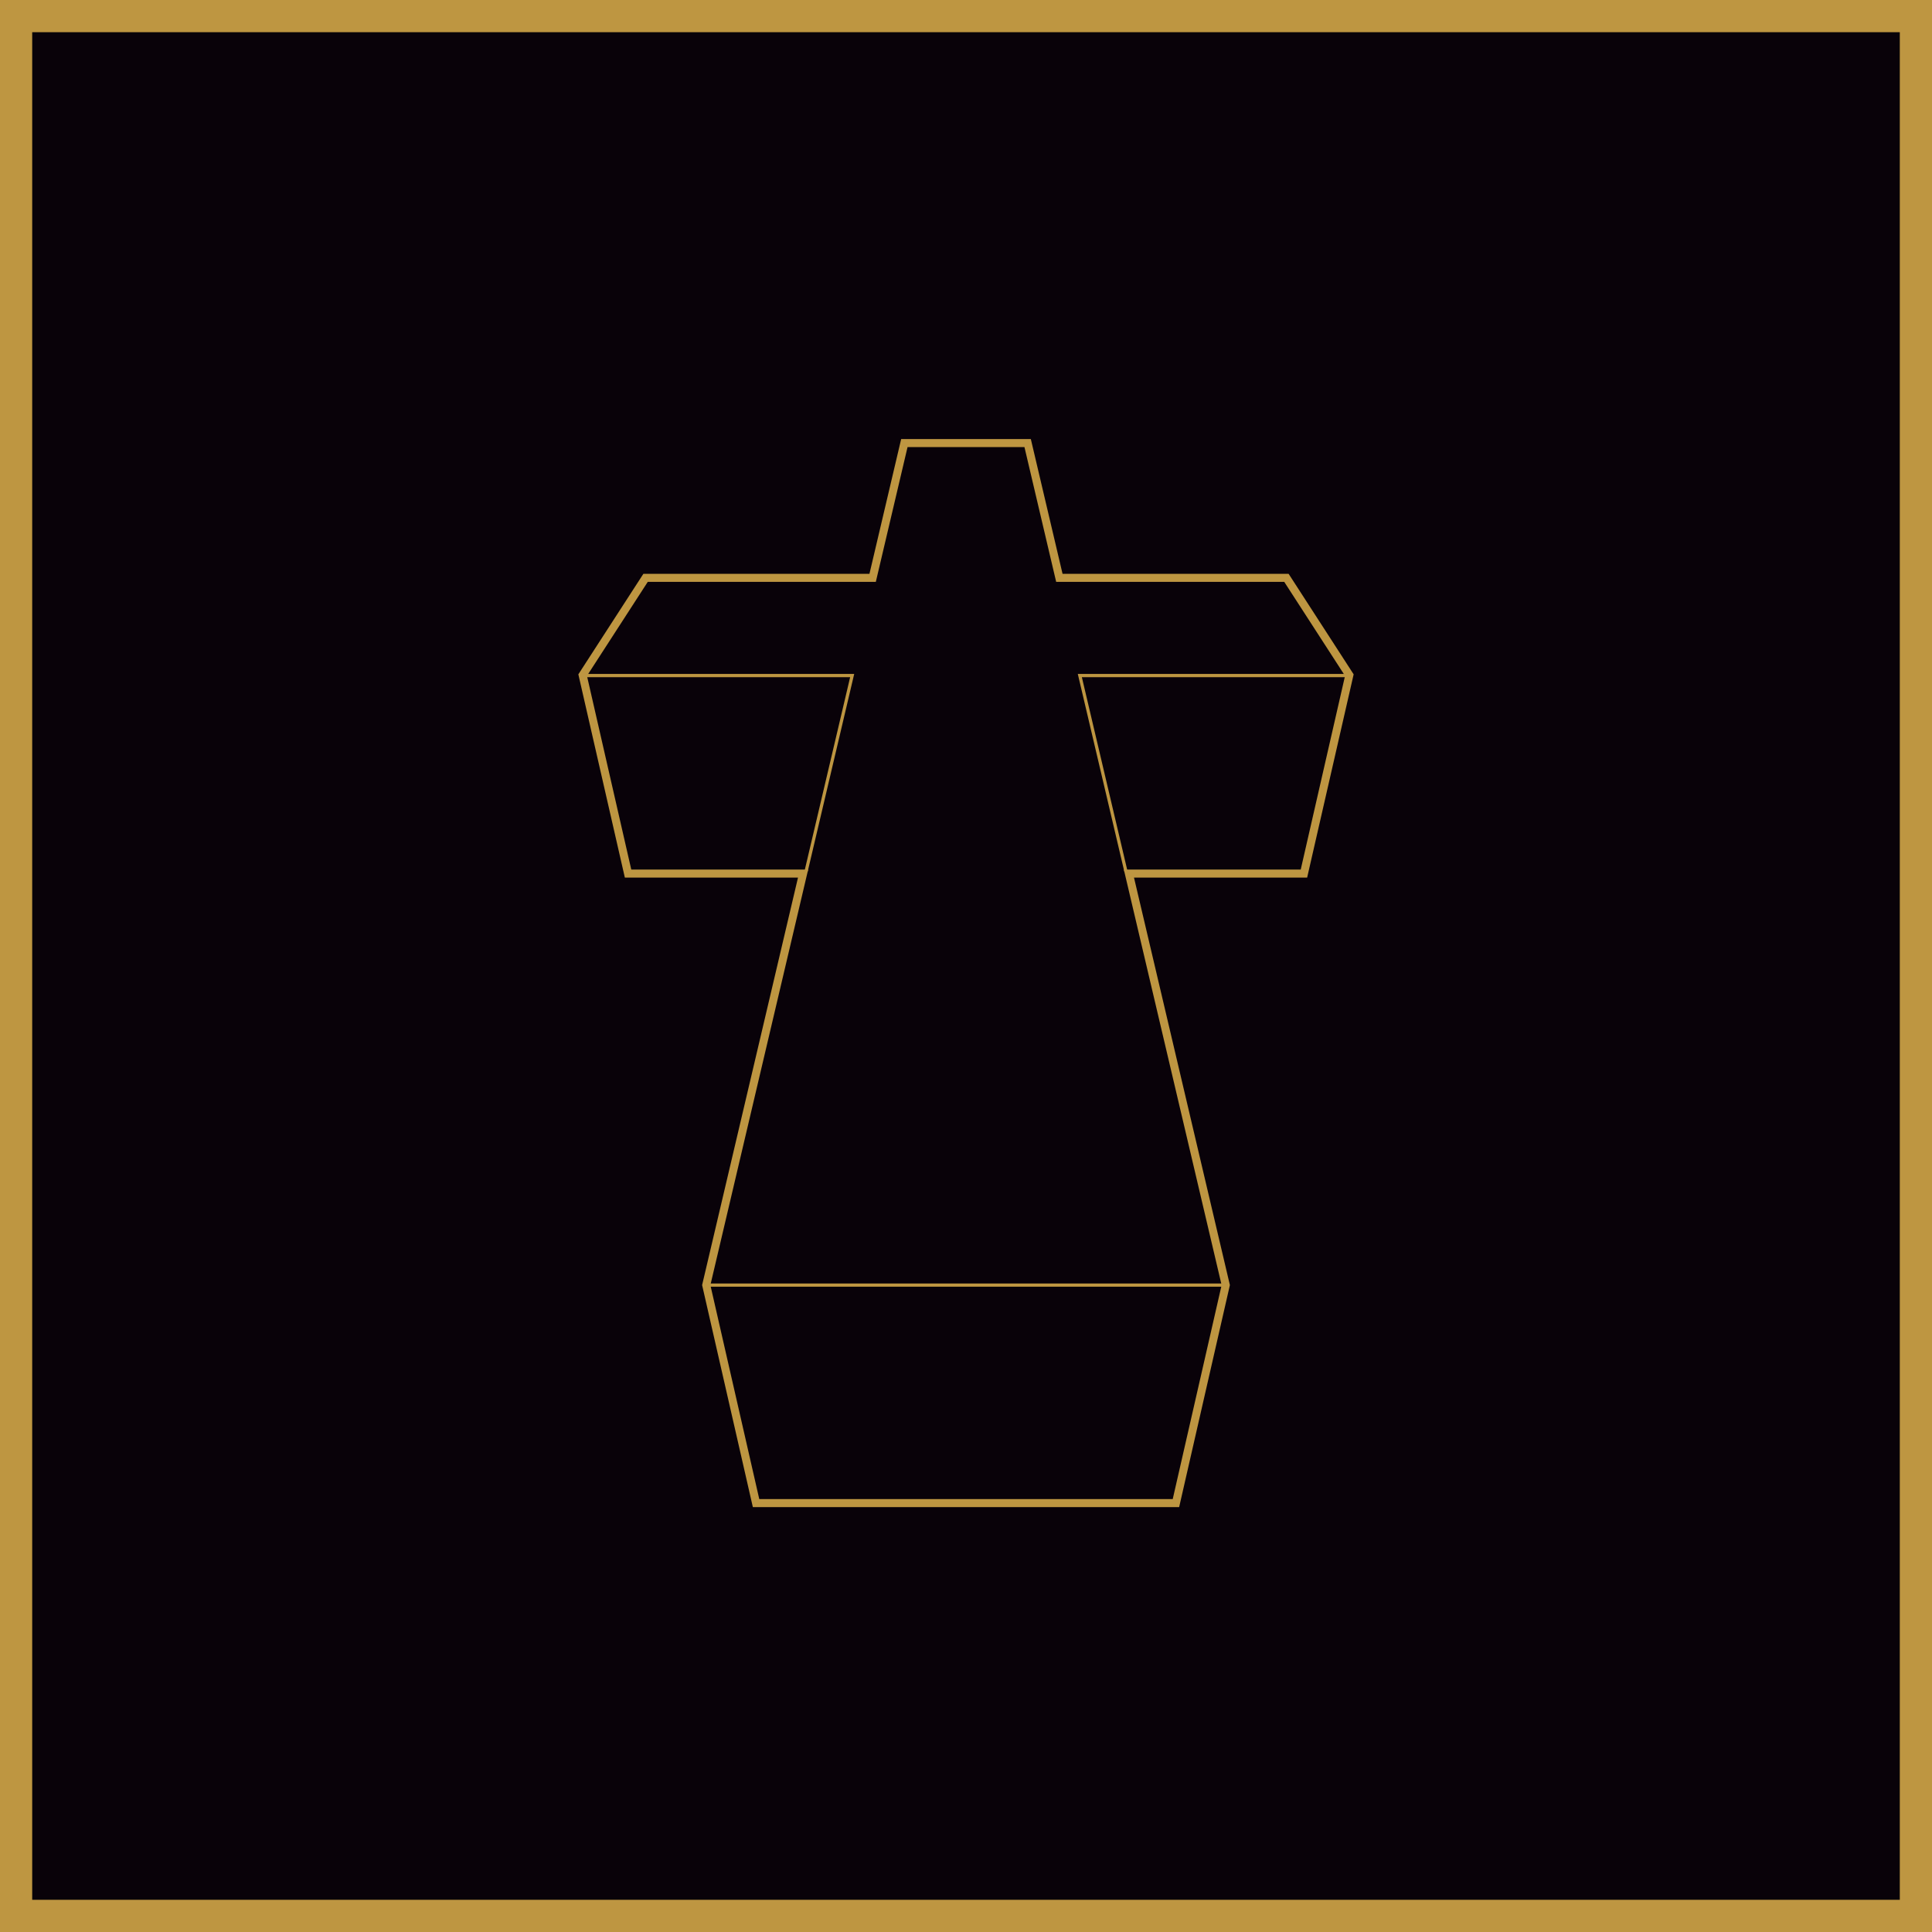
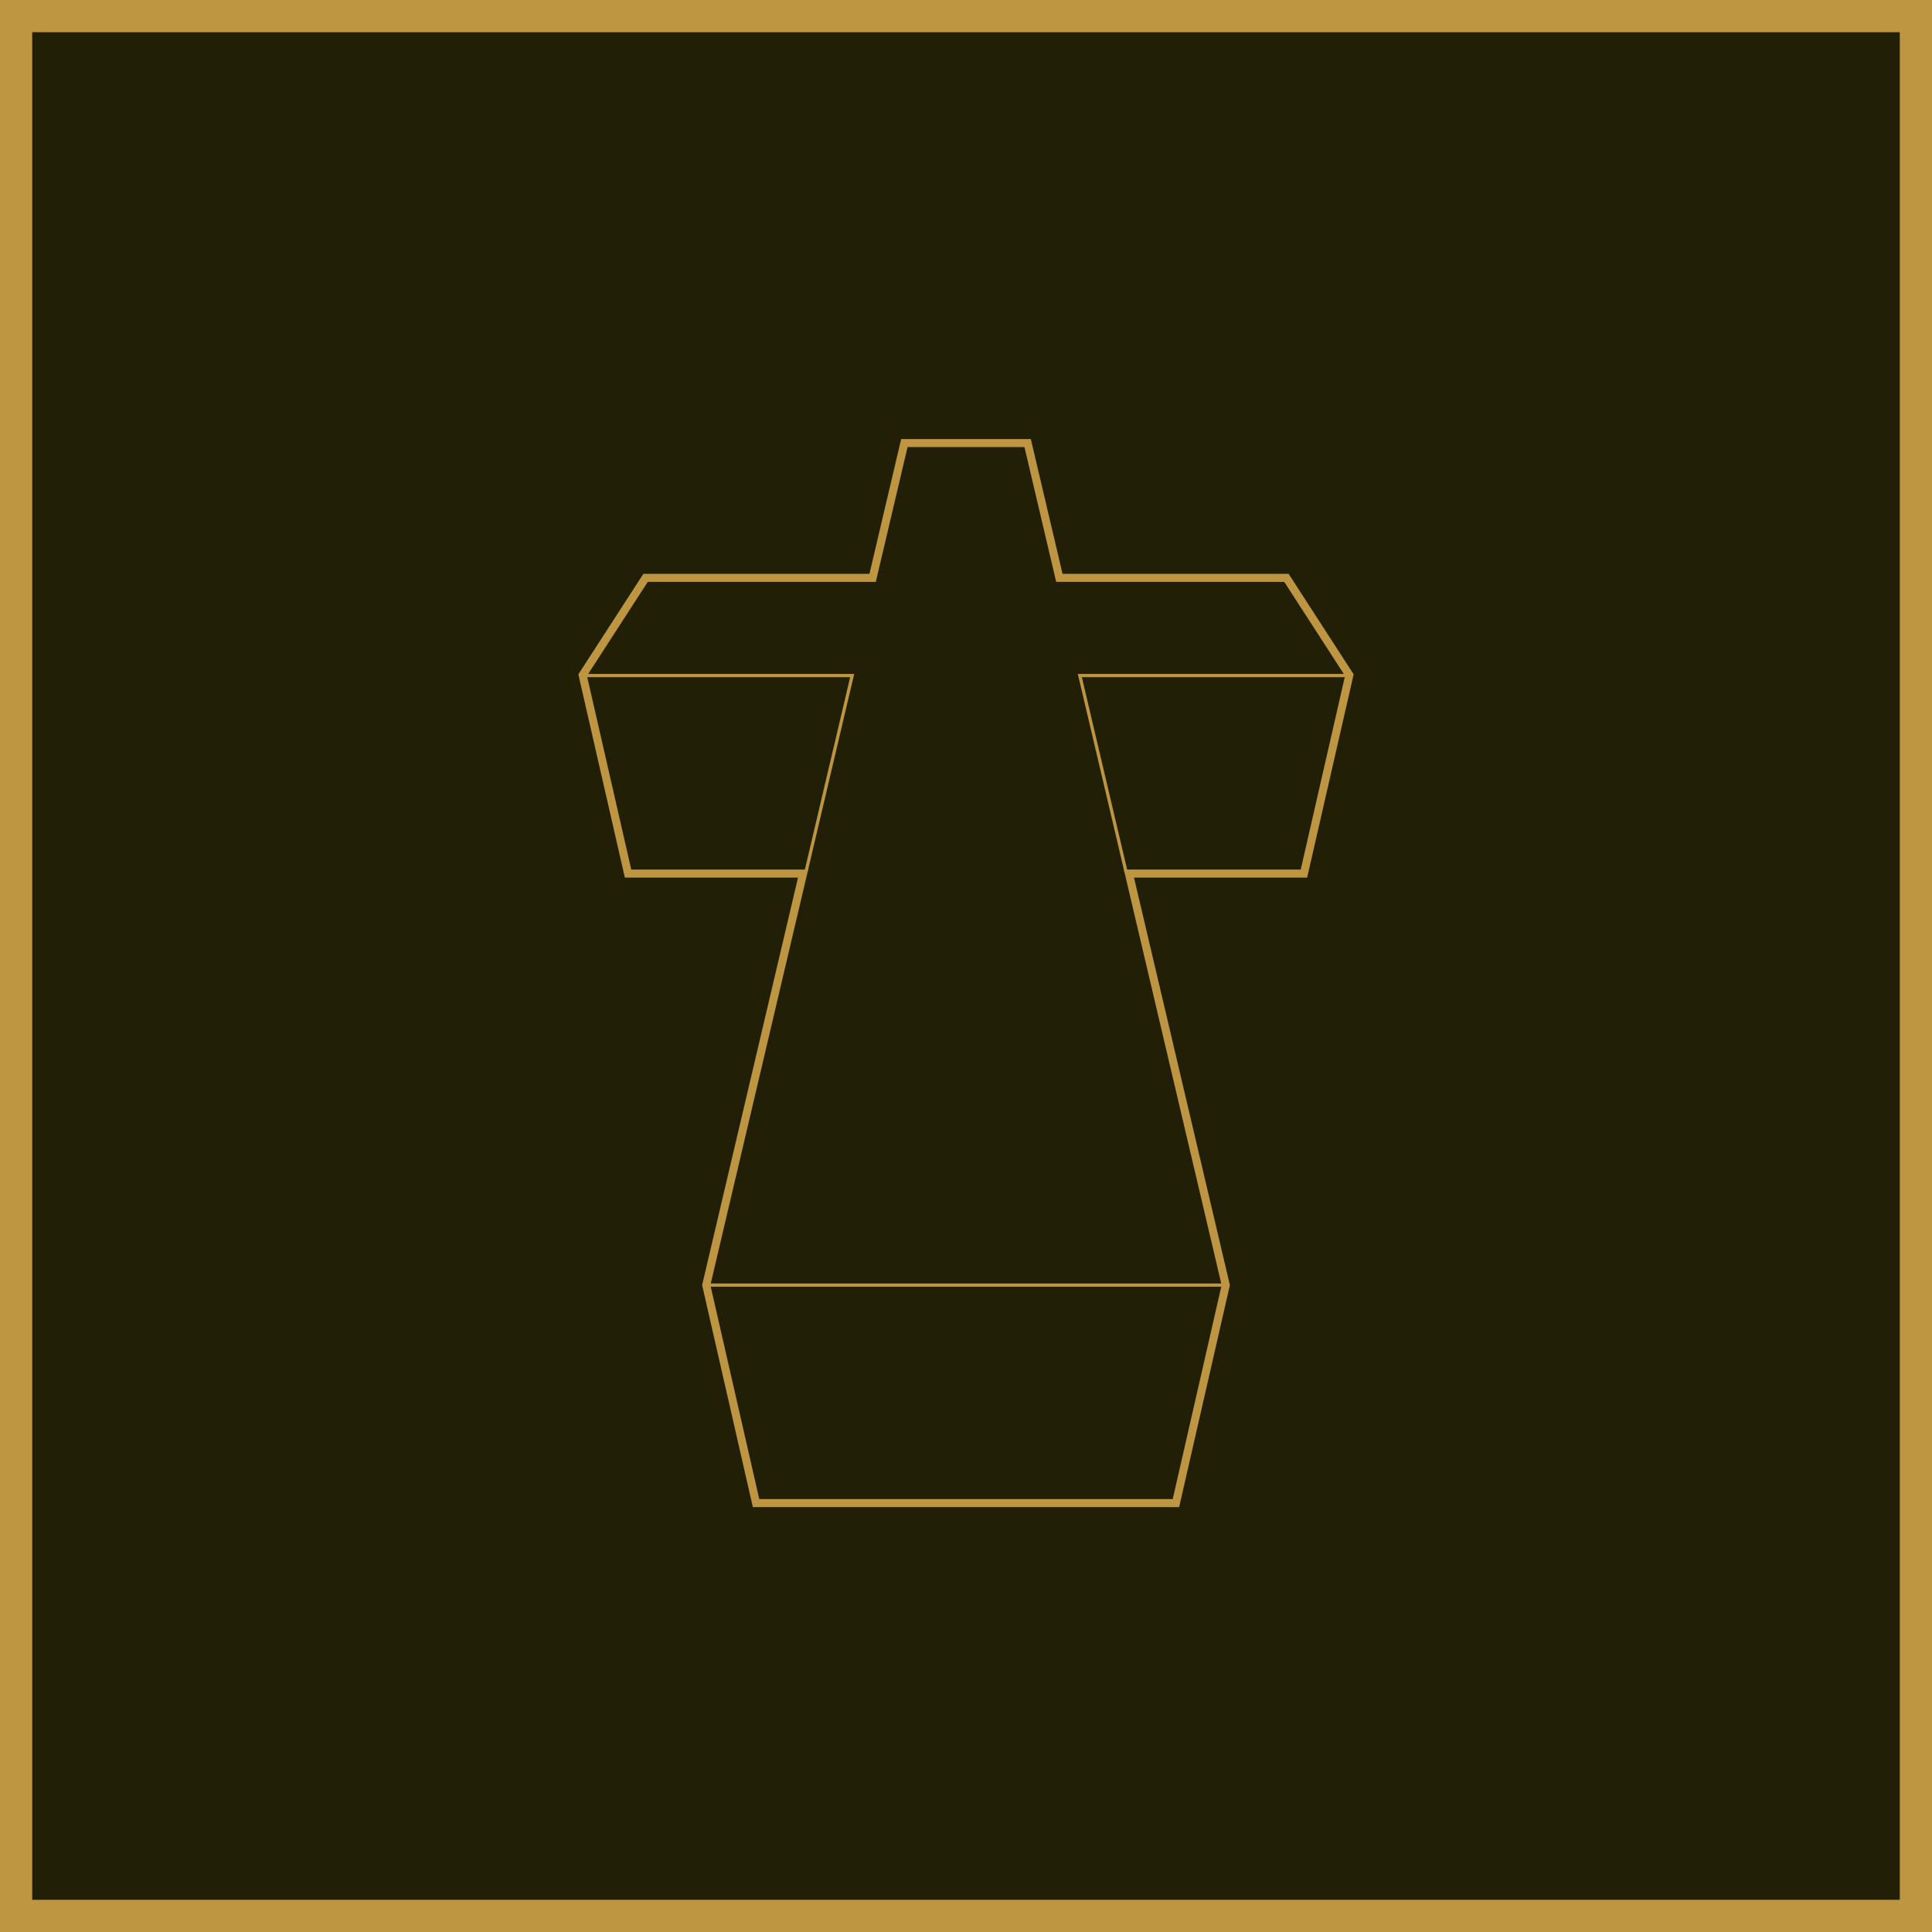
<svg xmlns="http://www.w3.org/2000/svg" xmlns:xlink="http://www.w3.org/1999/xlink" viewBox="0 0 1200 1200" width="1200" height="1200">
  <defs>
    <path id="cross" d="m836.5 419.6-38.3-59.2H656.8l-19.7-83.7h-74.2l-19.7 83.7H401.8l-38.3 59.2 27.8 121.5h109.4l-60.5 257.1 30.6 133.9h258.4l30.6-133.9-60.5-257.1h109.4l27.8-121.5z" />
  </defs>
  <g stroke="#be9641">
-     <path fill="#090209" stroke-width="20" d="M1190 10v1180H10V10z" />
-     <use xlink:href="#cross" fill="#090209" paint-order="stroke" stroke-width="8" />
+     <path fill="#212006" stroke-width="20" d="M1190 10v1180H10V10z" />
+     <use xlink:href="#cross" fill="#212006" paint-order="stroke" stroke-width="8" />
    <use xlink:href="#cross" fill="none" stroke-width="2" />
    <g fill="none" stroke-width="2">
      <path d="M759.8 798.2H440.2" />
      <path d="M363.5 419.6h165.8l-28.6 121.5M836.5 419.6H670.7l28.6 121.5" />
    </g>
  </g>
</svg>
